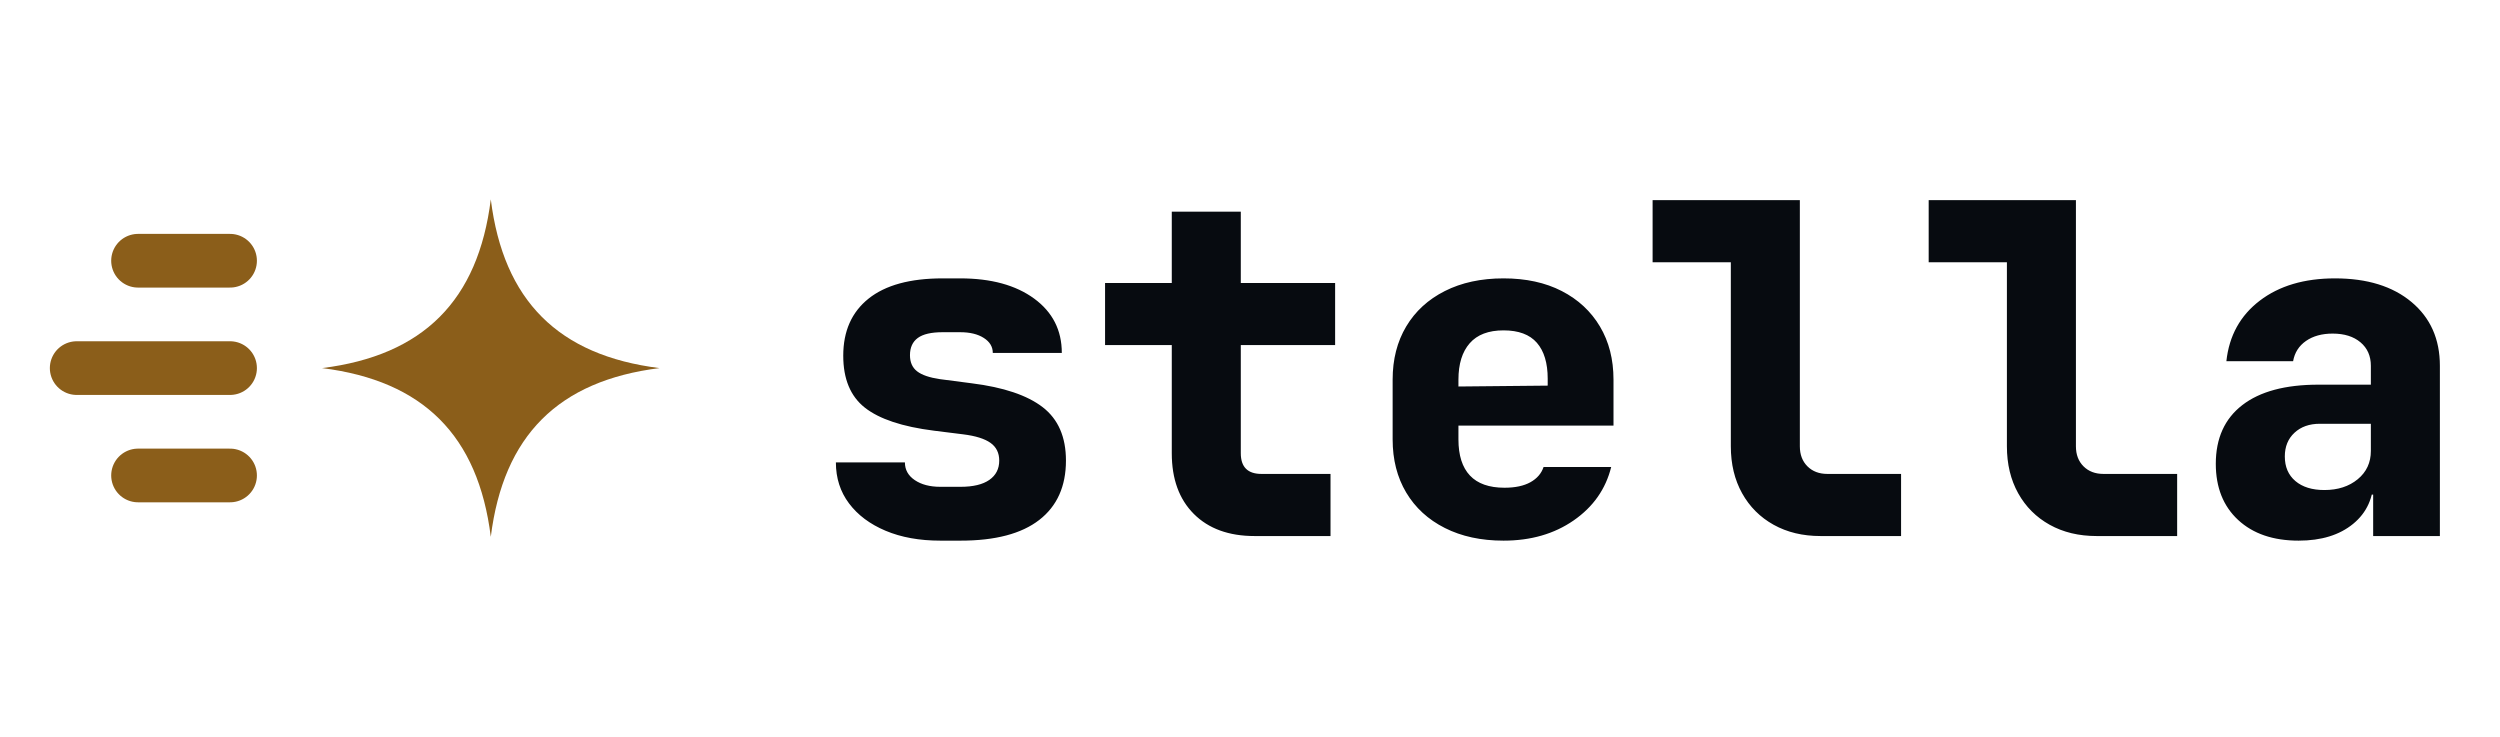
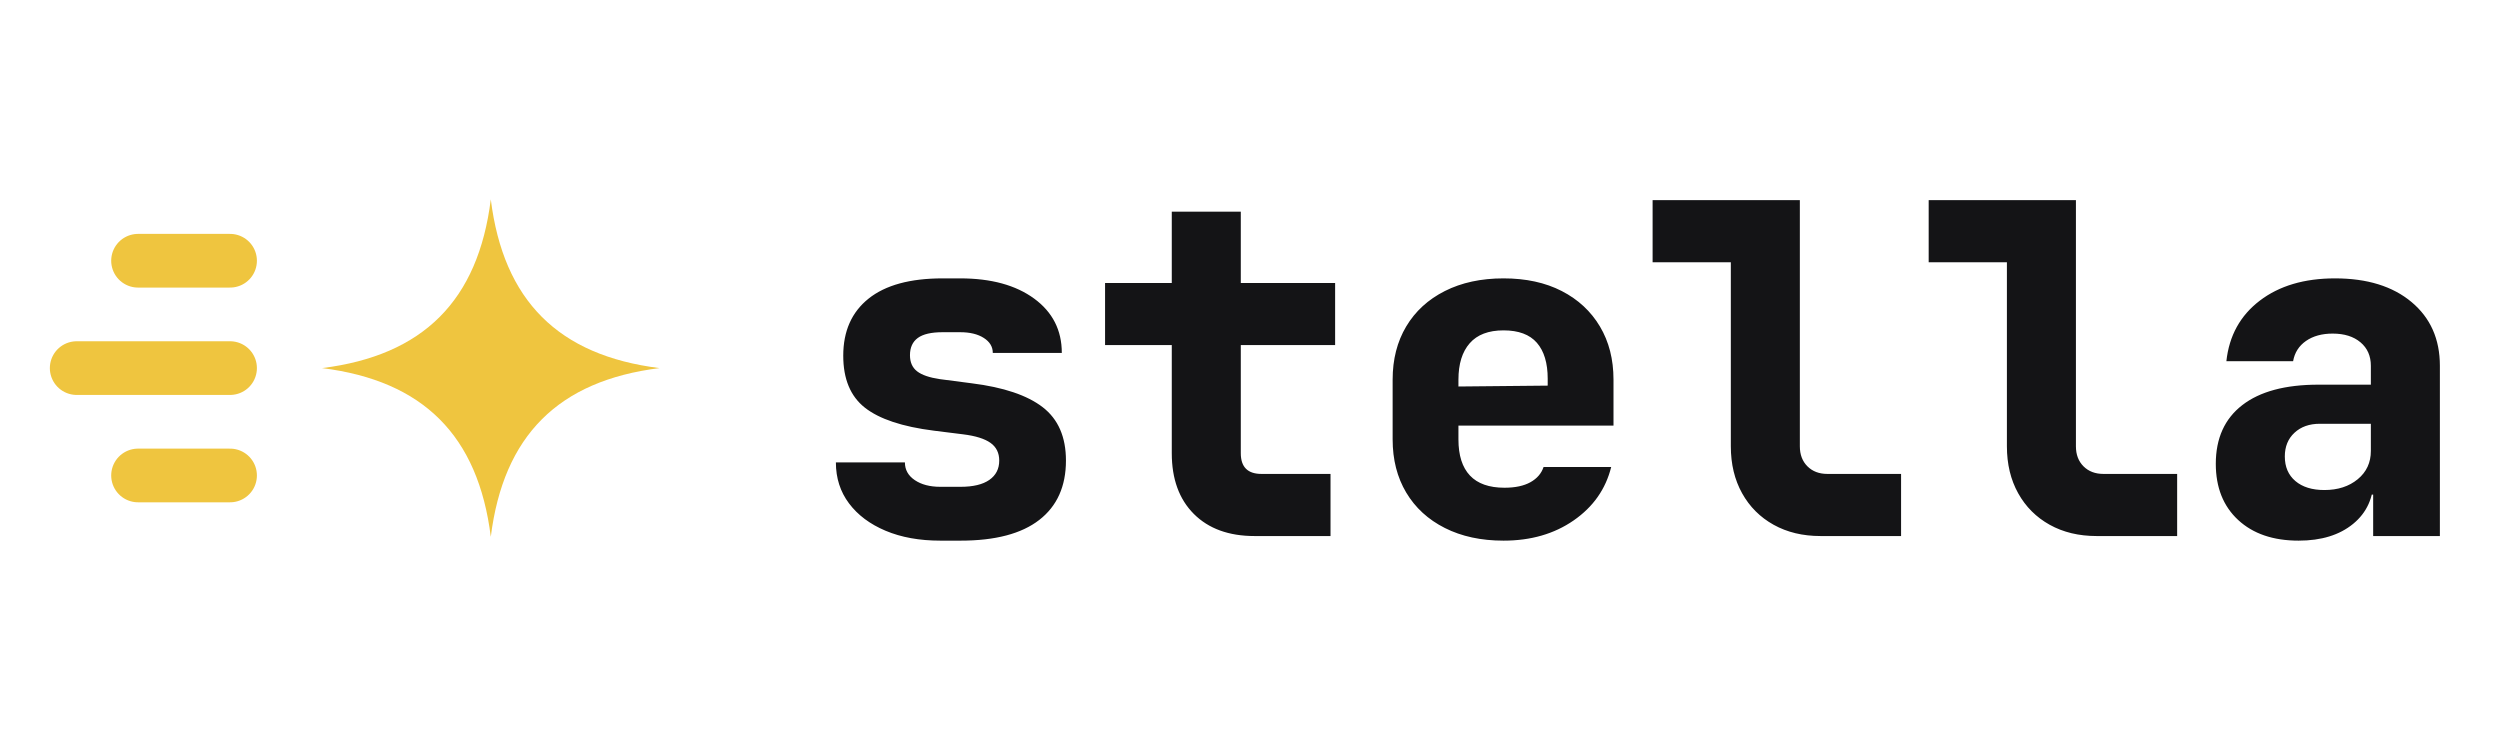
<svg xmlns="http://www.w3.org/2000/svg" width="326" height="96" viewBox="0 0 326 96" fill="none">
-   <line x1="10" y1="48" x2="30" y2="48" stroke="#8B5E1A" stroke-width="7" stroke-linecap="round" />
-   <line x1="18" y1="34" x2="30" y2="34" stroke="#8B5E1A" stroke-width="7" stroke-linecap="round" />
-   <line x1="18" y1="62" x2="30" y2="62" stroke="#8B5E1A" stroke-width="7" stroke-linecap="round" />
-   <path d="M64 26 C65.65 39.2 72.8 46.35 86 48 C72.8 49.65 65.65 56.8 64 70 C62.35 56.8 55.2 49.65 42 48 C55.2 46.35 62.35 39.2 64 26 Z" fill="#8B5E1A" />
-   <path d="M122.62 70.5Q118.54 70.5 115.48 69.21Q112.42 67.92 110.71 65.64Q109.0 63.36 109.0 60.3H118.0Q118.0 61.74 119.29 62.61Q120.58 63.48 122.62 63.48H125.26Q127.72 63.48 129.01 62.58Q130.3 61.68 130.3 60.06Q130.3 58.56 129.16 57.75Q128.02 56.94 125.62 56.64L121.78 56.16Q115.6 55.38 112.78 53.16Q109.96 50.94 109.96 46.38Q109.96 41.58 113.26 38.94Q116.56 36.3 122.92 36.3H125.2Q131.26 36.3 134.86 38.94Q138.46 41.58 138.46 46.02H129.46Q129.46 44.82 128.29 44.07Q127.12 43.32 125.2 43.32H122.92Q120.7 43.32 119.68 44.07Q118.66 44.82 118.66 46.32Q118.66 47.7 119.59 48.42Q120.52 49.14 122.56 49.44L126.7 49.98Q132.94 50.76 135.97 53.1Q139.0 55.44 139.0 60.06Q139.0 65.1 135.52 67.8Q132.04 70.5 125.26 70.5Z M163.6 69.9Q158.56 69.9 155.68 67.02Q152.8 64.14 152.8 59.1V45H144.1V36.9H152.8V27.6H161.8V36.9H174.1V45H161.8V59.1Q161.8 61.8 164.5 61.8H173.5V69.9Z M196.06 70.5Q191.68 70.5 188.41 68.85Q185.14 67.2 183.37 64.23Q181.6 61.26 181.6 57.3V49.5Q181.6 45.54 183.37 42.57Q185.14 39.6 188.41 37.95Q191.68 36.3 196.06 36.3Q200.44 36.3 203.65 37.95Q206.86 39.6 208.63 42.57Q210.4 45.54 210.4 49.5V55.5H190.18V57.3Q190.18 60.42 191.68 62.01Q193.18 63.6 196.18 63.6Q198.28 63.6 199.57 62.88Q200.86 62.16 201.28 60.9H210.1Q209.02 65.22 205.21 67.86Q201.4 70.5 196.06 70.5ZM201.82 50.88V49.38Q201.82 46.32 200.41 44.7Q199.0 43.08 196.06 43.08Q193.12 43.08 191.65 44.76Q190.18 46.44 190.18 49.5V50.4L202.42 50.28Z M237.4 69.9Q233.92 69.9 231.28 68.43Q228.64 66.96 227.17 64.32Q225.7 61.68 225.7 58.2V34.2H215.5V26.1H234.7V58.2Q234.7 59.82 235.69 60.81Q236.68 61.8 238.3 61.8H247.9V69.9Z M273.4 69.9Q269.92 69.9 267.28 68.43Q264.64 66.96 263.17 64.32Q261.7 61.68 261.7 58.2V34.2H251.5V26.1H270.7V58.2Q270.7 59.82 271.69 60.81Q272.68 61.8 274.3 61.8H283.9V69.9Z M299.74 70.5Q294.76 70.5 291.85 67.8Q288.94 65.1 288.94 60.48Q288.94 55.5 292.39 52.83Q295.84 50.16 302.32 50.16H309.16V47.7Q309.16 45.78 307.81 44.64Q306.46 43.5 304.18 43.5Q302.08 43.5 300.7 44.46Q299.32 45.42 299.02 47.1H290.32Q290.86 42.12 294.67 39.21Q298.48 36.3 304.48 36.3Q310.78 36.3 314.47 39.39Q318.16 42.48 318.16 47.7V69.9H309.46V64.5H308.02L309.52 62.4Q309.52 66.12 306.85 68.31Q304.18 70.5 299.74 70.5ZM303.1 63.9Q305.74 63.9 307.45 62.49Q309.16 61.08 309.16 58.8V55.26H302.5Q300.46 55.26 299.2 56.43Q297.94 57.6 297.94 59.52Q297.94 61.56 299.32 62.73Q300.7 63.9 303.1 63.9Z" fill="#070B10" />
+   <line x1="10" y1="48" x2="30" y2="48" stroke="#EFC53F" stroke-width="7" stroke-linecap="round" />
+   <line x1="18" y1="34" x2="30" y2="34" stroke="#EFC53F" stroke-width="7" stroke-linecap="round" />
+   <line x1="18" y1="62" x2="30" y2="62" stroke="#EFC53F" stroke-width="7" stroke-linecap="round" />
+   <path d="M64 26 C65.65 39.2 72.8 46.35 86 48 C72.8 49.65 65.65 56.8 64 70 C62.35 56.8 55.2 49.65 42 48 C55.2 46.35 62.35 39.2 64 26 Z" fill="#EFC53F" />
+   <path d="M122.62 70.5Q118.54 70.5 115.48 69.21Q112.42 67.92 110.71 65.64Q109.0 63.36 109.0 60.3H118.0Q118.0 61.74 119.29 62.61Q120.58 63.48 122.62 63.48H125.26Q127.72 63.48 129.01 62.58Q130.3 61.68 130.3 60.06Q130.3 58.56 129.16 57.75Q128.02 56.94 125.62 56.64L121.78 56.16Q115.6 55.38 112.78 53.16Q109.96 50.94 109.96 46.38Q109.96 41.58 113.26 38.94Q116.56 36.3 122.92 36.3H125.2Q131.26 36.3 134.86 38.94Q138.46 41.58 138.46 46.02H129.46Q129.46 44.82 128.29 44.07Q127.12 43.32 125.2 43.32H122.92Q120.7 43.32 119.68 44.07Q118.66 44.82 118.66 46.32Q118.66 47.7 119.59 48.42Q120.52 49.14 122.56 49.44L126.7 49.98Q132.94 50.76 135.97 53.1Q139.0 55.44 139.0 60.06Q139.0 65.1 135.52 67.8Q132.04 70.5 125.26 70.5Z M163.6 69.9Q158.56 69.9 155.68 67.02Q152.8 64.14 152.8 59.1V45H144.1V36.9H152.8V27.6H161.8V36.9H174.1V45H161.8V59.1Q161.8 61.8 164.5 61.8H173.5V69.9Z M196.06 70.5Q191.68 70.5 188.41 68.85Q185.14 67.2 183.37 64.23Q181.6 61.26 181.6 57.3V49.5Q181.6 45.54 183.37 42.57Q185.14 39.6 188.41 37.95Q191.68 36.3 196.06 36.3Q200.44 36.3 203.65 37.95Q206.86 39.6 208.63 42.57Q210.4 45.54 210.4 49.5V55.5H190.18V57.3Q190.18 60.42 191.68 62.01Q193.18 63.6 196.18 63.6Q198.28 63.6 199.57 62.88Q200.86 62.16 201.28 60.9H210.1Q209.02 65.22 205.21 67.86Q201.4 70.5 196.06 70.5ZM201.82 50.88V49.38Q201.82 46.32 200.41 44.7Q199.0 43.08 196.06 43.08Q193.12 43.08 191.65 44.76Q190.18 46.44 190.18 49.5V50.4L202.42 50.28Z M237.4 69.9Q233.92 69.9 231.28 68.43Q228.64 66.96 227.17 64.32Q225.7 61.68 225.7 58.2V34.2H215.5V26.1H234.7V58.2Q234.7 59.82 235.69 60.81Q236.68 61.8 238.3 61.8H247.9V69.9Z M273.4 69.9Q269.92 69.9 267.28 68.43Q264.64 66.96 263.17 64.32Q261.7 61.68 261.7 58.2V34.2H251.5V26.1H270.7V58.2Q270.7 59.82 271.69 60.81Q272.68 61.8 274.3 61.8H283.9V69.9Z M299.74 70.5Q294.76 70.5 291.85 67.8Q288.94 65.1 288.94 60.48Q288.94 55.5 292.39 52.83Q295.84 50.16 302.32 50.16H309.16V47.7Q309.16 45.78 307.81 44.64Q306.46 43.5 304.18 43.5Q302.08 43.5 300.7 44.46Q299.32 45.42 299.02 47.1H290.32Q290.86 42.12 294.67 39.21Q298.48 36.3 304.48 36.3Q310.78 36.3 314.47 39.39Q318.16 42.48 318.16 47.7V69.9H309.46V64.5H308.02L309.52 62.4Q309.52 66.12 306.85 68.31Q304.18 70.5 299.74 70.5ZM303.1 63.9Q305.74 63.9 307.45 62.49Q309.16 61.08 309.16 58.8V55.26H302.5Q300.46 55.26 299.2 56.43Q297.94 57.6 297.94 59.52Q297.94 61.56 299.32 62.73Q300.7 63.9 303.1 63.9Z" fill="#141416" />
</svg>
